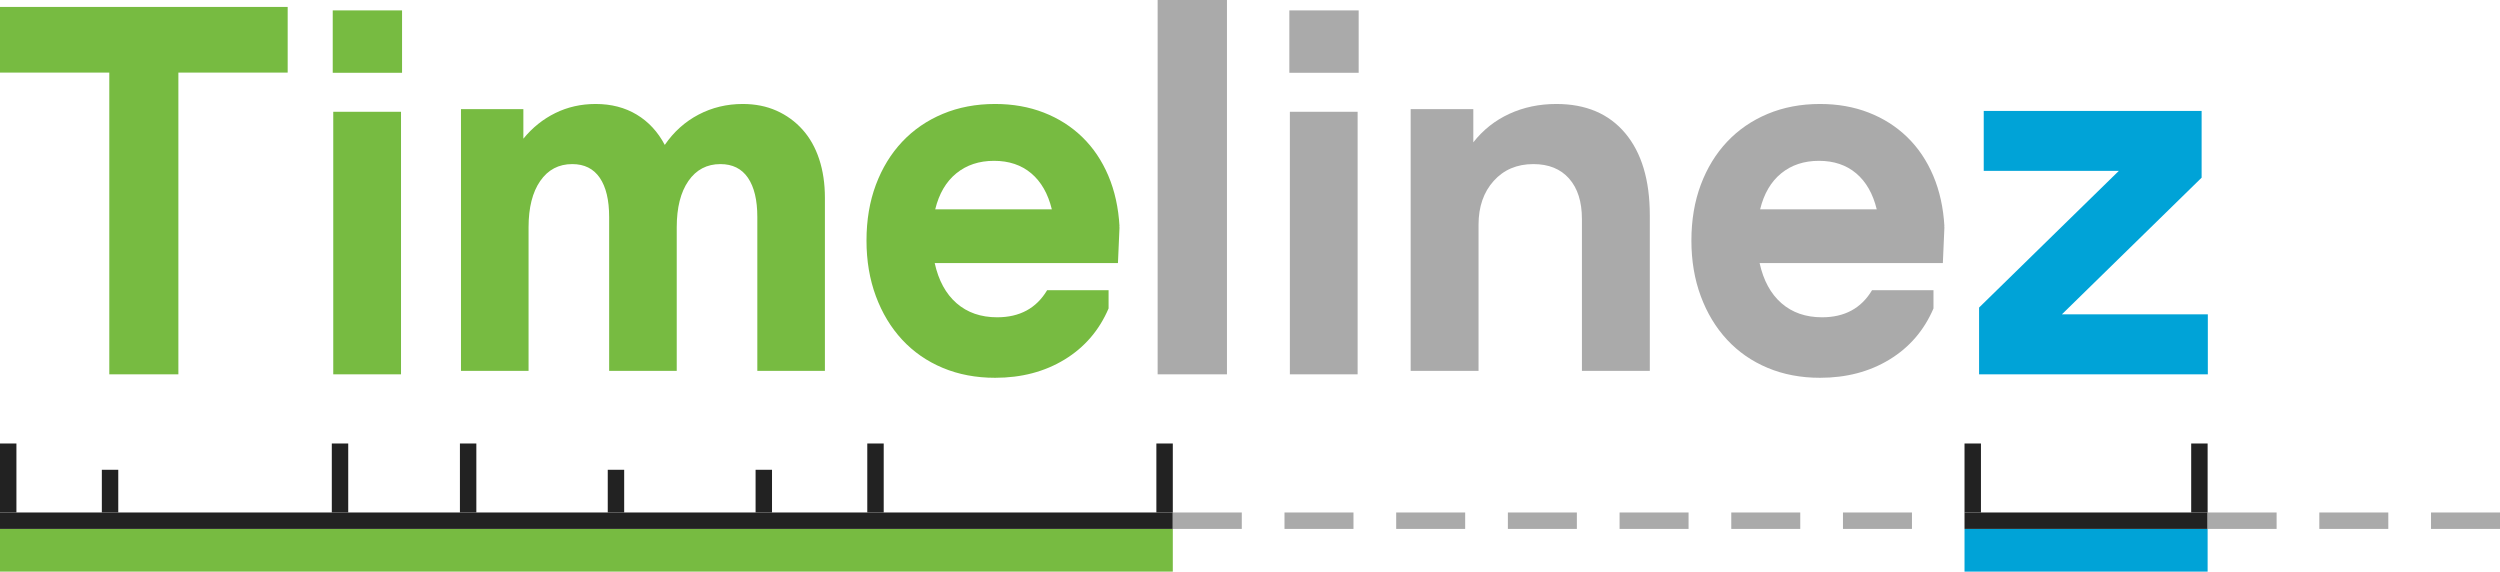
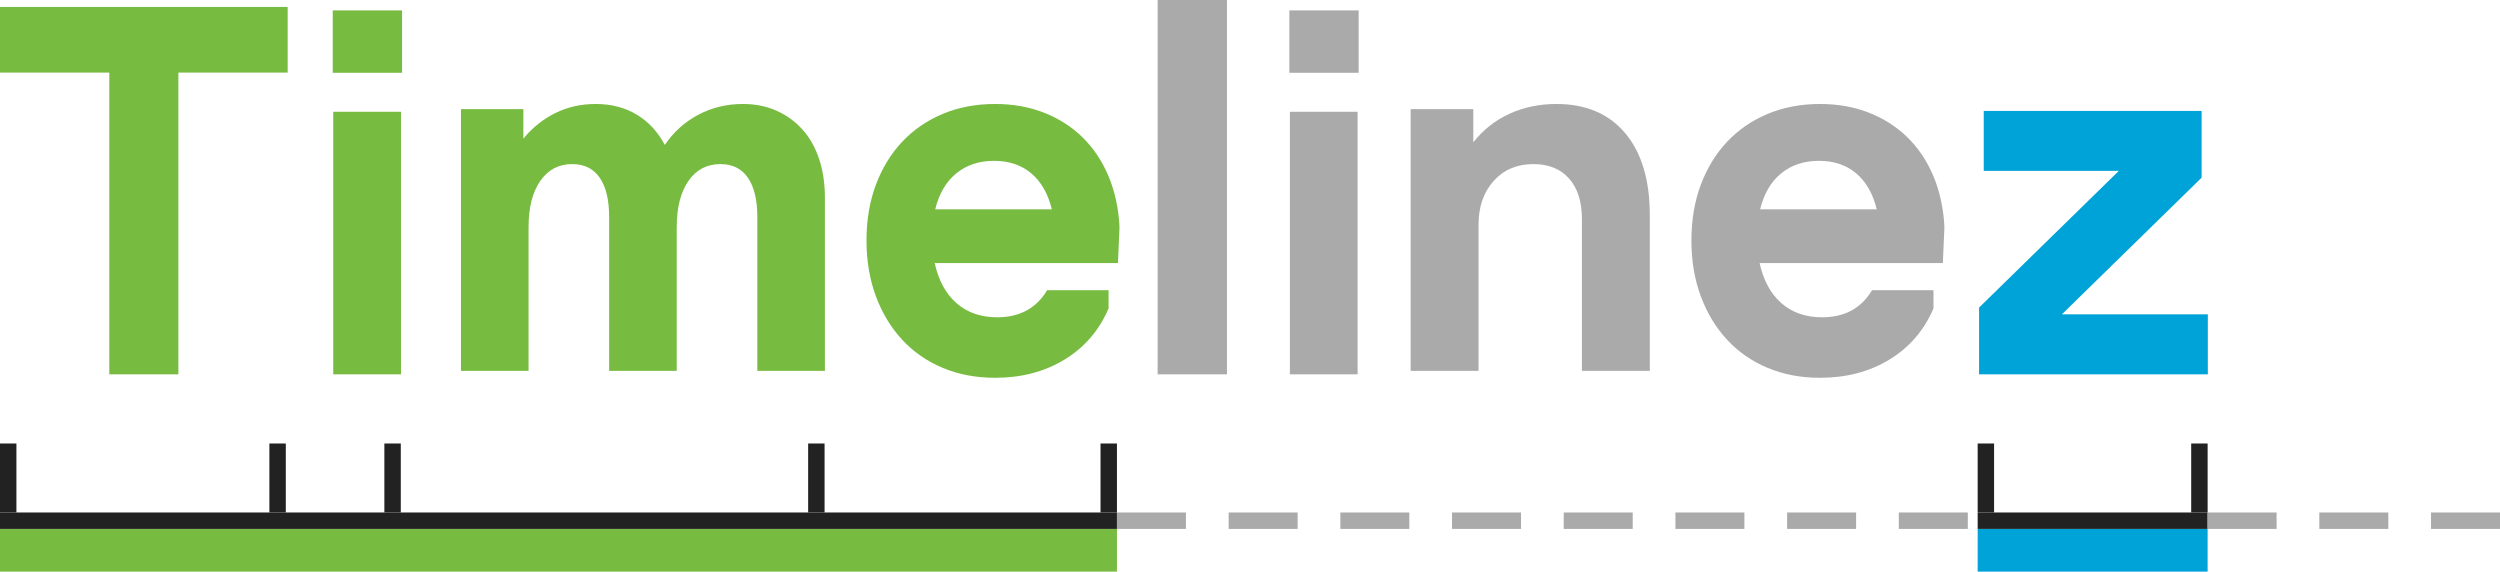
<svg xmlns="http://www.w3.org/2000/svg" width="761px" height="174px" viewBox="0 0 761 174" version="1.1">
-   <g id="timelinez_logo_6.0" stroke="none" stroke-width="1" fill="none" fill-rule="evenodd">
+   <g id="timelinez_logo_6.1" stroke="none" stroke-width="1" fill="none" fill-rule="evenodd">
    <polygon id="Path" fill="#77BB41" fill-rule="nonzero" points="33.27 22.098 0 22.098 0 2.11 87.569 2.11 87.569 22.098 54.299 22.098 54.299 113.945 33.27 113.945" />
    <polygon id="Path" fill="#77BB41" fill-rule="nonzero" points="101.443 34.025 122.068 34.025 122.068 113.945 101.443 113.945" />
    <g id="events_colour" transform="translate(0, 161)" fill-rule="nonzero">
-       <rect id="Rectangle" fill="#00A3D7" x="598" y="0" width="74" height="13" />
-       <rect id="Rectangle" fill="#77BB41" x="0" y="0" width="357" height="13" />
+       <rect id="Rectangle" fill="#00A3D7" x="602" y="0" width="70" height="13" />
+       <rect id="Rectangle" fill="#77BB41" x="0" y="0" width="340" height="13" />
    </g>
    <g id="timeline_days" transform="translate(0, 135)" fill-rule="nonzero">
      <g id="Group" fill="#222222">
        <rect id="Rectangle" x="0" y="0" width="5" height="21" />
-         <rect id="Rectangle" x="101" y="0" width="5" height="21" />
-         <rect id="Rectangle" x="140" y="0" width="5" height="21" />
-         <rect id="Rectangle" x="264" y="0" width="5" height="21" />
-         <rect id="Rectangle" x="352" y="0" width="5" height="21" />
-         <rect id="Rectangle" x="598" y="0" width="5" height="21" />
+         <rect id="Rectangle" x="82" y="0" width="5" height="21" />
+         <rect id="Rectangle" x="117" y="0" width="5" height="21" />
+         <rect id="Rectangle" x="246" y="0" width="5" height="21" />
+         <rect id="Rectangle" x="335" y="0" width="5" height="21" />
+         <rect id="Rectangle" x="602" y="0" width="5" height="21" />
        <rect id="Rectangle" x="667" y="0" width="5" height="21" />
      </g>
      <g id="Rectangle-2" transform="translate(0, 21)">
-         <rect id="Rectangle" fill="#222222" x="0" y="0" width="357" height="5" />
-         <rect id="Rectangle" fill="#222222" transform="translate(635, 2.5) scale(-1, 1) translate(-635, -2.5)" x="598" y="0" width="74" height="5" />
+         <rect id="Rectangle" fill="#222222" x="0" y="0" width="340" height="5" />
+         <rect id="Rectangle" fill="#222222" transform="translate(637, 2.5) scale(-1, 1) translate(-637, -2.5)" x="602" y="0" width="70" height="5" />
        <rect id="Rectangle" fill="#AAAAAA" x="672" y="0" width="21" height="5" />
-         <rect id="Rectangle" fill="#AAAAAA" x="357" y="0" width="21" height="5" />
+         <rect id="Rectangle" fill="#AAAAAA" x="340" y="0" width="21" height="5" />
        <rect id="Rectangle" fill="#AAAAAA" x="706" y="0" width="21" height="5" />
-         <rect id="Rectangle" fill="#AAAAAA" x="391" y="0" width="21" height="5" />
+         <rect id="Rectangle" fill="#AAAAAA" x="374" y="0" width="21" height="5" />
        <rect id="Rectangle" fill="#AAAAAA" x="740" y="0" width="21" height="5" />
-         <rect id="Rectangle" fill="#AAAAAA" x="425" y="0" width="21" height="5" />
-         <rect id="Rectangle" fill="#AAAAAA" x="459" y="0" width="21" height="5" />
-         <rect id="Rectangle" fill="#AAAAAA" x="493" y="0" width="21" height="5" />
-         <rect id="Rectangle" fill="#AAAAAA" x="527" y="0" width="21" height="5" />
-         <rect id="Rectangle" fill="#AAAAAA" x="561" y="0" width="21" height="5" />
-       </g>
-       <g id="Group-2" transform="translate(31, 8)" fill="#222222">
-         <rect id="Rectangle" x="154" y="0" width="5" height="13" />
-         <rect id="Rectangle" x="0" y="0" width="5" height="13" />
-         <rect id="Rectangle" x="199" y="0" width="5" height="13" />
+         <rect id="Rectangle" fill="#AAAAAA" x="408" y="0" width="21" height="5" />
+         <rect id="Rectangle" fill="#AAAAAA" x="442" y="0" width="21" height="5" />
+         <rect id="Rectangle" fill="#AAAAAA" x="476" y="0" width="21" height="5" />
+         <rect id="Rectangle" fill="#AAAAAA" x="510" y="0" width="21" height="5" />
+         <rect id="Rectangle" fill="#AAAAAA" x="544" y="0" width="21" height="5" />
+         <rect id="Rectangle" fill="#AAAAAA" x="578" y="0" width="21" height="5" />
      </g>
    </g>
    <polygon id="Path" fill="#77BB41" fill-rule="nonzero" points="101.284 3.165 122.385 3.165 122.385 22.156 101.284 22.156" />
    <path d="M140.321,33.229 L159.312,33.229 L159.312,42.22 C162.055,38.855 165.299,36.252 169.045,34.412 C172.79,32.572 176.878,31.651 181.31,31.651 C186.057,31.651 190.225,32.729 193.812,34.885 C197.399,37.041 200.248,40.117 202.358,44.113 C205.101,40.117 208.53,37.041 212.644,34.885 C216.759,32.729 221.243,31.651 226.096,31.651 C229.894,31.651 233.323,32.335 236.383,33.702 C239.443,35.069 242.08,36.988 244.296,39.46 C246.511,41.931 248.2,44.928 249.36,48.451 C250.521,51.974 251.101,55.891 251.101,60.203 L251.101,112.89 L230.528,112.89 L230.528,66.04 C230.528,60.887 229.578,56.917 227.679,54.13 C225.78,51.343 222.984,49.95 219.291,49.95 C215.177,49.95 211.932,51.659 209.558,55.076 C207.185,58.494 205.998,63.2 205.998,69.195 L205.998,112.89 L185.424,112.89 L185.424,66.04 C185.424,60.887 184.475,56.917 182.576,54.13 C180.677,51.343 177.881,49.95 174.188,49.95 C170.073,49.95 166.829,51.659 164.455,55.076 C162.081,58.494 160.894,63.2 160.894,69.195 L160.894,112.89 L140.321,112.89 L140.321,33.229 Z" id="Path" fill="#77BB41" fill-rule="nonzero" />
    <path d="M263.761,73.246 C263.761,67.002 264.712,61.339 266.614,56.259 C268.516,51.179 271.183,46.813 274.617,43.161 C278.051,39.51 282.171,36.679 286.978,34.668 C291.785,32.657 297.094,31.651 302.905,31.651 C308.293,31.651 313.232,32.525 317.722,34.271 C322.212,36.017 326.121,38.504 329.449,41.733 C332.777,44.961 335.418,48.877 337.373,53.481 C339.327,58.085 340.463,63.244 340.78,68.96 L340.621,69.119 L340.78,69.119 L340.304,80.073 L284.522,80.073 C285.684,85.365 287.902,89.44 291.177,92.297 C294.453,95.155 298.573,96.584 303.538,96.584 C310.406,96.584 315.477,93.832 318.752,88.328 L337.452,88.328 L337.452,93.885 C334.599,100.553 330.136,105.739 324.061,109.443 C317.986,113.148 310.934,115 302.905,115 C297.094,115 291.785,113.995 286.978,111.984 C282.171,109.973 278.051,107.115 274.617,103.411 C271.183,99.706 268.516,95.287 266.614,90.154 C264.712,85.021 263.761,79.385 263.761,73.246 Z M302.588,48.956 C298.045,48.956 294.215,50.226 291.098,52.766 C287.982,55.307 285.842,58.958 284.68,63.721 L320.178,63.721 C319.016,58.958 316.929,55.307 313.918,52.766 C310.907,50.226 307.131,48.956 302.588,48.956 Z" id="Shape" fill="#77BB41" fill-rule="nonzero" />
    <g id="Group-3" transform="translate(352.3853, 0)" fill="#AAAAAA" fill-rule="nonzero">
      <polygon id="Path" points="0 0 21.101 0 21.101 113.945 0 113.945" />
      <path d="M40.25,34.025 L60.875,34.025 L60.875,113.945 L40.25,113.945 L40.25,34.025 Z M40.092,3.165 L61.193,3.165 L61.193,22.156 L40.092,22.156 L40.092,3.165 Z" id="Shape" />
      <path d="M77.018,33.229 L96.092,33.229 L96.092,43.324 C99.059,39.539 102.715,36.647 107.06,34.649 C111.404,32.65 116.173,31.651 121.365,31.651 C130.372,31.651 137.366,34.622 142.346,40.564 C147.326,46.506 149.817,54.84 149.817,65.566 L149.817,112.89 L129.153,112.89 L129.153,66.671 C129.153,61.413 127.855,57.311 125.259,54.367 C122.663,51.422 119.034,49.95 114.371,49.95 C109.391,49.95 105.364,51.659 102.291,55.076 C99.218,58.494 97.682,62.937 97.682,68.406 L97.682,112.89 L77.018,112.89 L77.018,33.229 Z" id="Path" />
      <path d="M162.477,73.246 C162.477,67.002 163.428,61.339 165.33,56.259 C167.231,51.179 169.899,46.813 173.333,43.161 C176.766,39.51 180.886,36.679 185.694,34.668 C190.501,32.657 195.809,31.651 201.62,31.651 C207.008,31.651 211.947,32.525 216.437,34.271 C220.928,36.017 224.837,38.504 228.165,41.733 C231.492,44.961 234.134,48.877 236.088,53.481 C238.043,58.085 239.178,63.244 239.495,68.96 L239.337,69.119 L239.495,69.119 L239.02,80.073 L183.237,80.073 C184.399,85.365 186.618,89.44 189.893,92.297 C193.168,95.155 197.289,96.584 202.254,96.584 C209.121,96.584 214.192,93.832 217.468,88.328 L236.167,88.328 L236.167,93.885 C233.315,100.553 228.851,105.739 222.776,109.443 C216.702,113.148 209.649,115 201.62,115 C195.809,115 190.501,113.995 185.694,111.984 C180.886,109.973 176.766,107.115 173.333,103.411 C169.899,99.706 167.231,95.287 165.33,90.154 C163.428,85.021 162.477,79.385 162.477,73.246 Z M201.303,48.956 C196.76,48.956 192.93,50.226 189.814,52.766 C186.697,55.307 184.558,58.958 183.396,63.721 L218.894,63.721 C217.732,58.958 215.645,55.307 212.634,52.766 C209.623,50.226 205.846,48.956 201.303,48.956 Z" id="Shape" />
    </g>
    <polygon id="Path" fill="#00A3D7" fill-rule="nonzero" points="603.849 33.761 670.174 33.761 670.174 54.085 627.638 95.685 672.064 95.685 672.064 113.945 602.431 113.945 602.431 93.621 644.967 52.021 603.849 52.021" />
  </g>
</svg>
